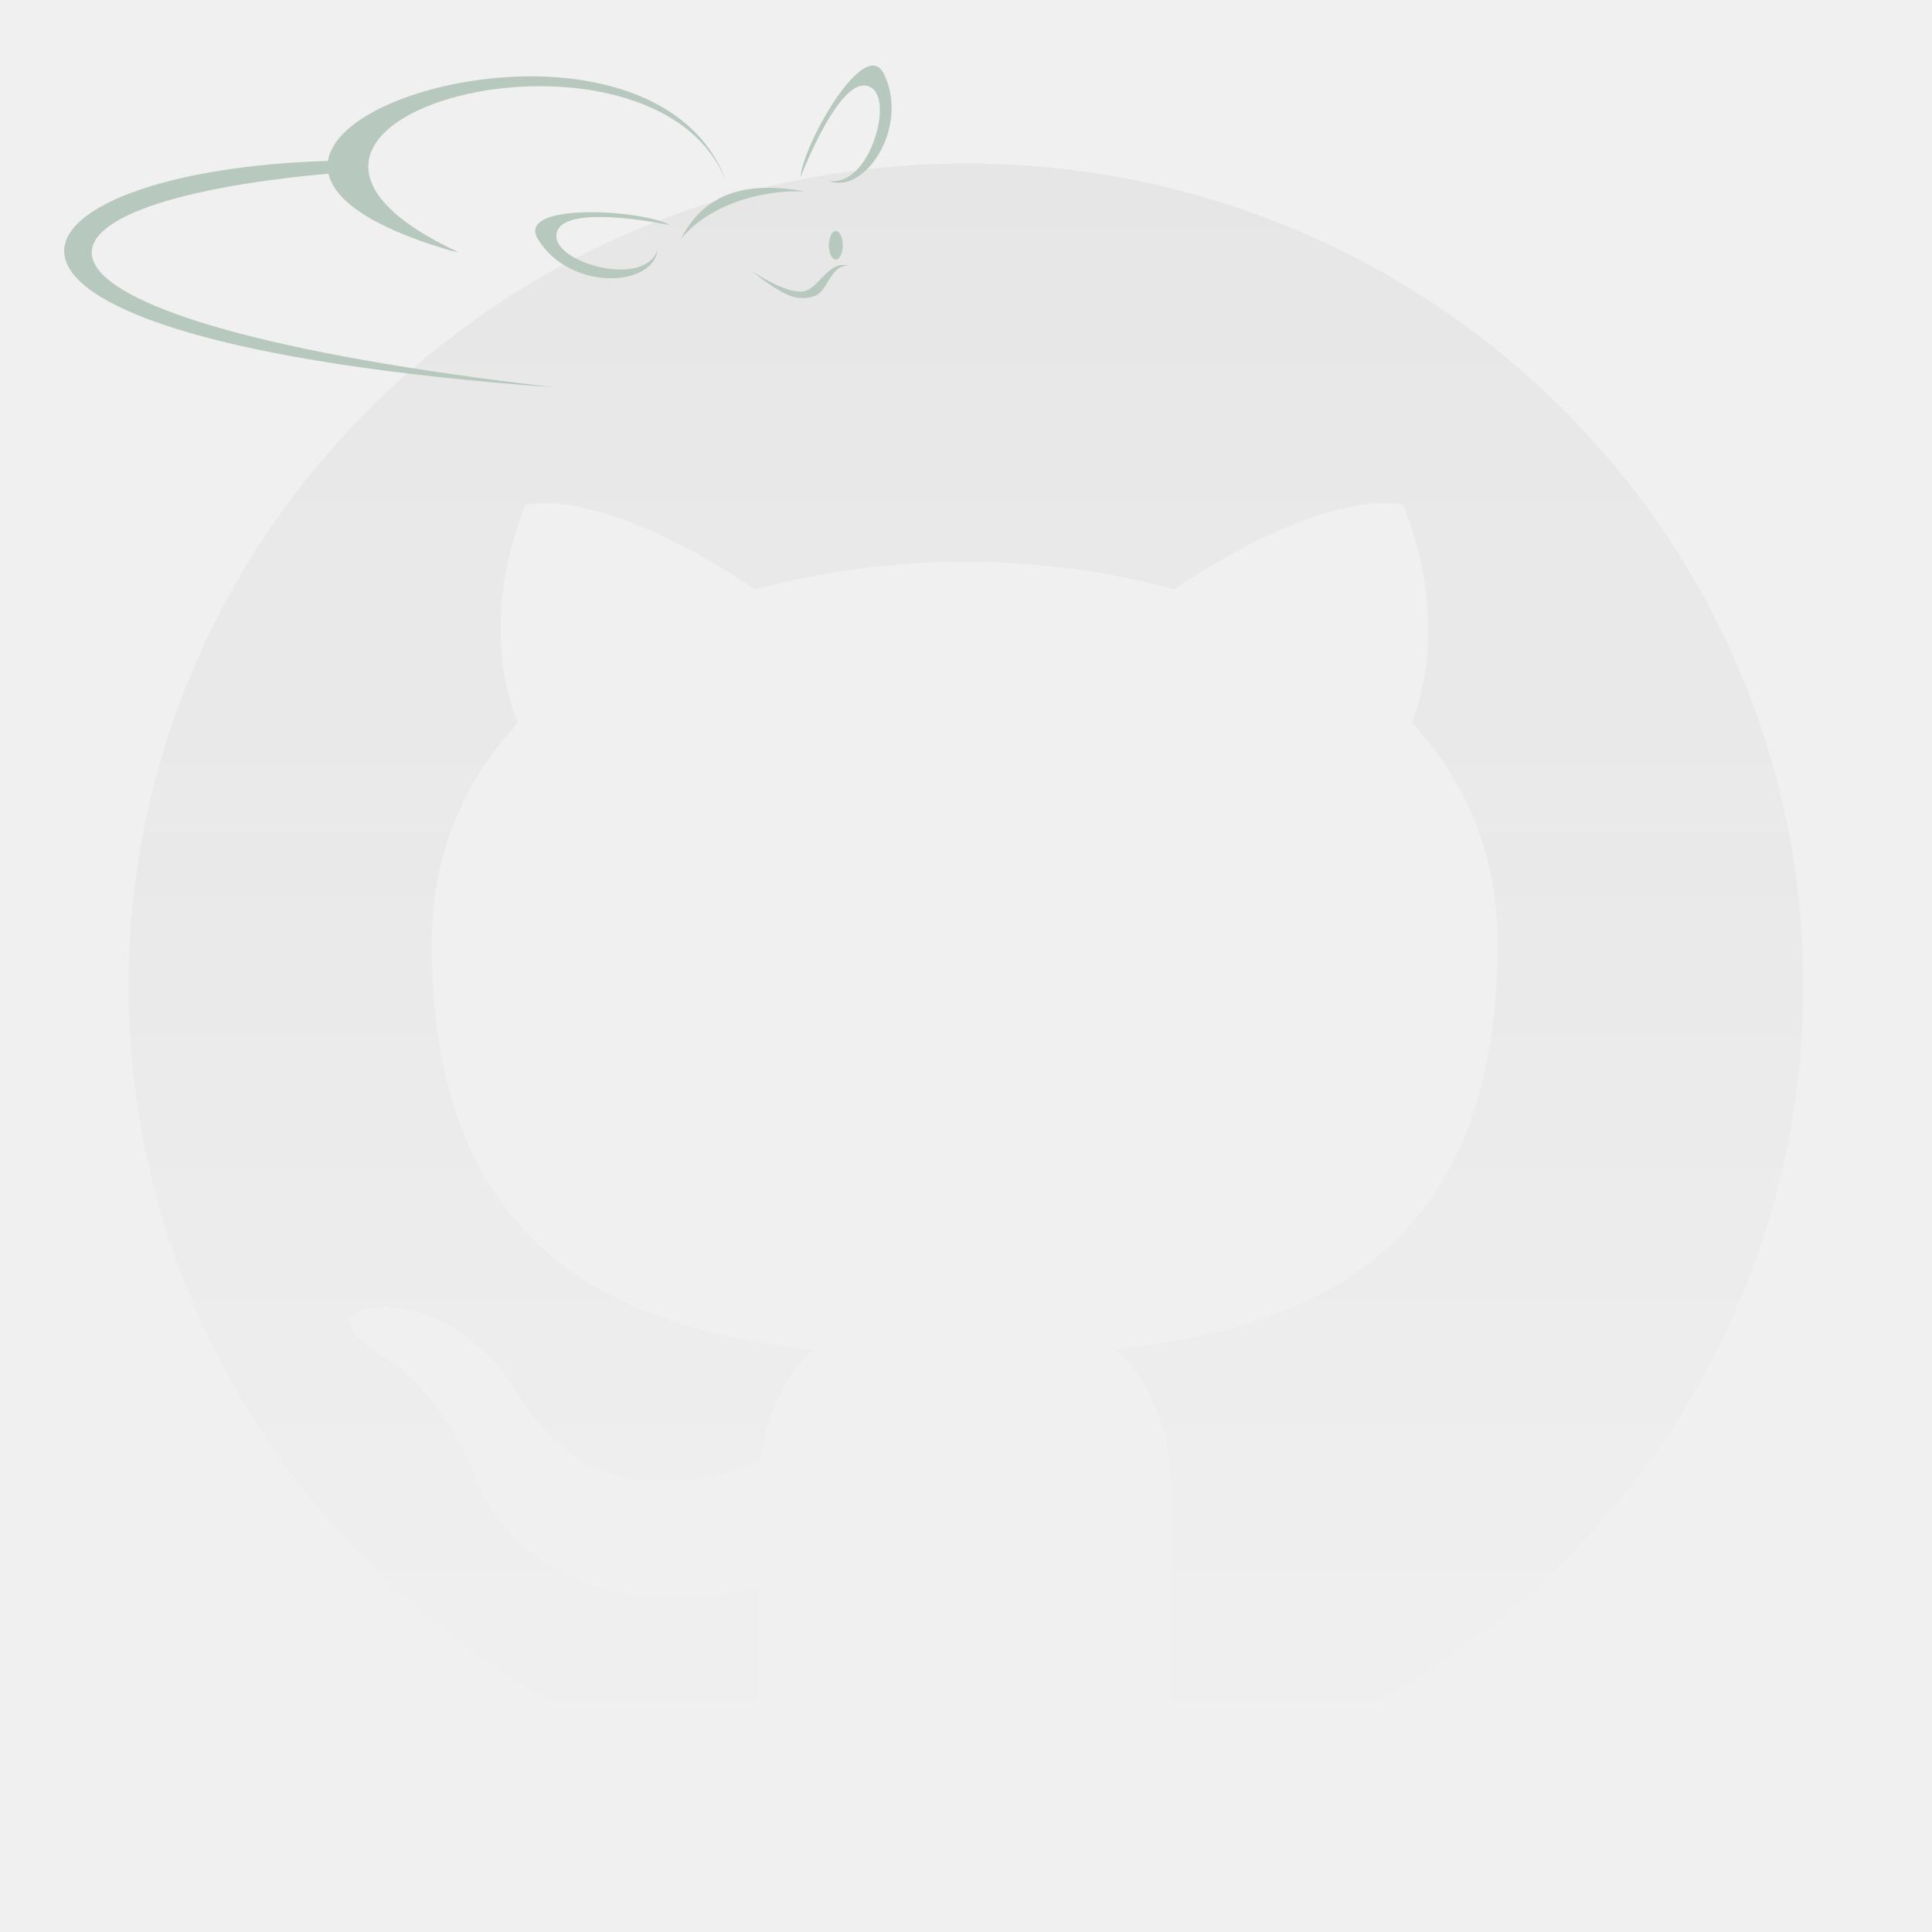
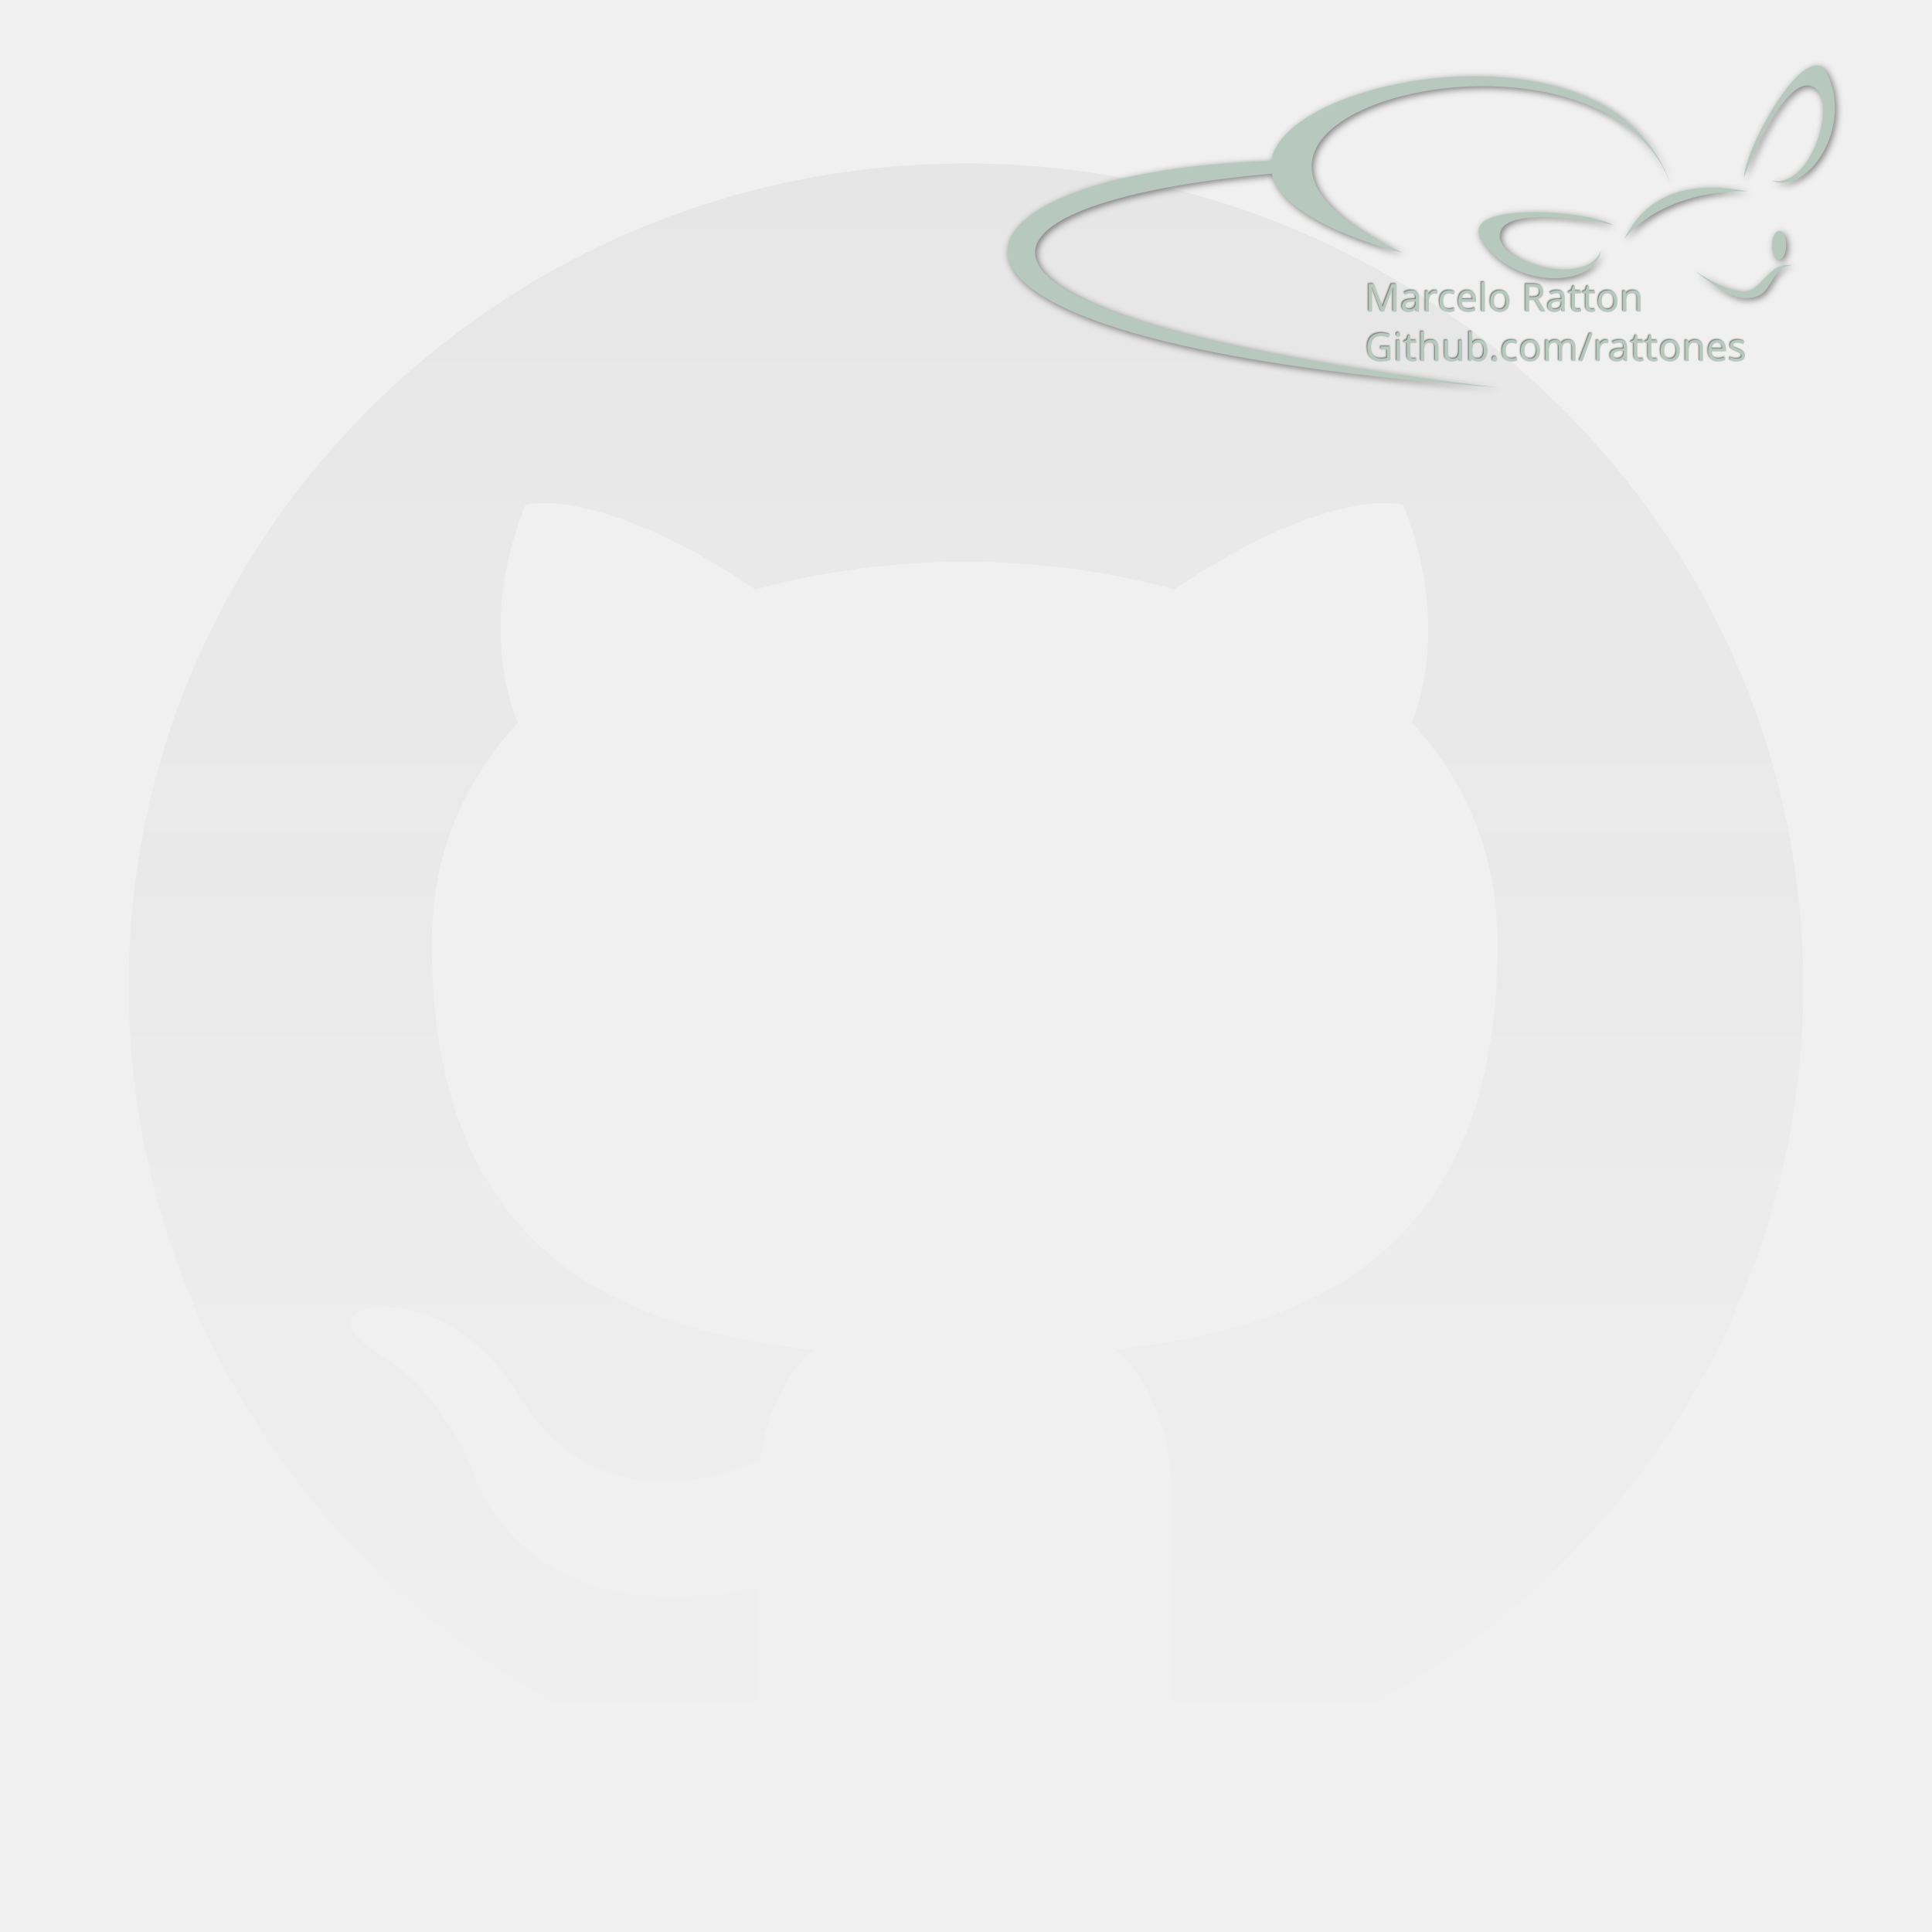
- <svg xmlns="http://www.w3.org/2000/svg" width="210mm" height="210mm" viewBox="0 0 210 210" version="1.1" id="svg8">
+ <svg xmlns="http://www.w3.org/2000/svg" id="svg8" version="1.1" viewBox="0 0 210 210" height="210mm" width="210mm">
  <defs id="defs2">
-     <linearGradient gradientUnits="userSpaceOnUse" y2="633.676" x2="344" y1="-25.667" x1="344" id="paint0_linear">
-       <stop id="stop16" stop-color="#121214" />
-       <stop id="stop18" stop-opacity="0" stop-color="#121214" offset="1" />
+     <linearGradient id="paint0_linear" x1="344" y1="-25.667" x2="344" y2="633.676" gradientUnits="userSpaceOnUse">
+       <stop stop-color="#121214" id="stop16" />
+       <stop offset="1" stop-color="#121214" stop-opacity="0" id="stop18" />
    </linearGradient>
    <clipPath id="clip0">
-       <rect id="rect21" height="688" width="688" y="-40" x="0" style="fill:#ffffff" />
+       <rect style="fill:#ffffff" x="0" y="-40" width="688" height="688" id="rect21" />
    </clipPath>
+     <filter id="filter233" style="color-interpolation-filters:sRGB;">
+       <feFlood id="feFlood223" result="flood" flood-color="rgb(0,0,0)" flood-opacity="0.498" />
+       <feComposite id="feComposite225" result="composite1" operator="in" in2="SourceGraphic" in="flood" />
+       <feGaussianBlur id="feGaussianBlur227" result="blur" stdDeviation="0.1" in="composite1" />
+       <feOffset id="feOffset229" result="offset" dy="0.2" dx="0.2" />
+       <feComposite id="feComposite231" result="composite2" operator="over" in2="offset" in="SourceGraphic" />
+     </filter>
+     <filter id="filter329" style="color-interpolation-filters:sRGB;">
+       <feFlood id="feFlood319" result="flood" flood-color="rgb(0,0,0)" flood-opacity="0.498" />
+       <feComposite id="feComposite321" result="composite1" operator="in" in2="SourceGraphic" in="flood" />
+       <feGaussianBlur id="feGaussianBlur323" result="blur" stdDeviation="0.4" in="composite1" />
+       <feOffset id="feOffset325" result="offset" dy="0.2" dx="0.2" />
+       <feComposite id="feComposite327" result="composite2" operator="over" in2="offset" in="SourceGraphic" />
+     </filter>
+     <filter id="filter449" style="color-interpolation-filters:sRGB;">
+       <feFlood id="feFlood439" result="flood" flood-color="rgb(0,0,0)" flood-opacity="0.498" />
+       <feComposite id="feComposite441" result="composite1" operator="in" in2="SourceGraphic" in="flood" />
+       <feGaussianBlur id="feGaussianBlur443" result="blur" stdDeviation="0.1" in="composite1" />
+       <feOffset id="feOffset445" result="offset" dy="-0.1" dx="-0.1" />
+       <feComposite id="feComposite447" result="composite2" operator="over" in2="offset" in="SourceGraphic" />
+     </filter>
  </defs>
-   <g id="layer1" transform="translate(0,-87)">
-     <g style="fill:none" id="g40" transform="matrix(0.2645833,0,0,0.2645833,13.98333,111.5654)">
-       <g id="g14" style="opacity:0.05">
-         <g id="g12" clip-path="url(#clip0)">
-           <path id="path10" d="M 344,-25.667 C 153.94,-25.667 0,125.693 0,312.371 0,461.753 98.556,588.43 235.21,633.093 c 17.2,3.182 23.507,-7.281 23.507,-16.254 0,-8.027 -0.287,-29.297 -0.43,-57.476 -95.69,20.382 -115.871,-45.351 -115.871,-45.351 -15.652,-39.015 -38.27,-49.45 -38.27,-49.45 -31.161,-20.955 2.408,-20.525 2.408,-20.525 34.543,2.35 52.689,34.83 52.689,34.83 30.674,51.686 80.525,36.75 100.19,28.122 3.096,-21.873 11.954,-36.751 21.787,-45.208 -76.397,-8.456 -156.692,-37.524 -156.692,-167.04 0,-36.894 13.33,-67.052 35.403,-90.702 -3.87,-8.542 -15.48,-42.914 3.01,-89.468 0,0 28.81,-9.059 94.6,34.658 27.52,-7.511 56.76,-11.238 86,-11.41 29.24,0.172 58.48,3.899 86,11.41 65.36,-43.717 94.17,-34.658 94.17,-34.658 18.49,46.554 6.88,80.926 3.44,89.468 21.93,23.65 35.26,53.808 35.26,90.702 0,129.86 -80.41,158.44 -156.95,166.754 12.04,10.148 23.22,30.874 23.22,62.55 0,45.236 -0.43,81.586 -0.43,92.565 0,8.858 6.02,19.436 23.65,16.053 C 589.53,588.287 688,461.523 688,312.371 688,125.693 533.974,-25.667 344,-25.667 Z" style="fill:url(#paint0_linear)" />
+   <g transform="translate(0,-87)" id="layer1">
+     <g transform="matrix(0.2645833,0,0,0.2645833,13.98333,111.5654)" id="g40" style="fill:none">
+       <g style="opacity:0.05" id="g14">
+         <g clip-path="url(#clip0)" id="g12">
+           <path style="fill:url(#paint0_linear)" d="M 344,-25.667 C 153.94,-25.667 0,125.693 0,312.371 0,461.753 98.556,588.43 235.21,633.093 c 17.2,3.182 23.507,-7.281 23.507,-16.254 0,-8.027 -0.287,-29.297 -0.43,-57.476 -95.69,20.382 -115.871,-45.351 -115.871,-45.351 -15.652,-39.015 -38.27,-49.45 -38.27,-49.45 -31.161,-20.955 2.408,-20.525 2.408,-20.525 34.543,2.35 52.689,34.83 52.689,34.83 30.674,51.686 80.525,36.75 100.19,28.122 3.096,-21.873 11.954,-36.751 21.787,-45.208 -76.397,-8.456 -156.692,-37.524 -156.692,-167.04 0,-36.894 13.33,-67.052 35.403,-90.702 -3.87,-8.542 -15.48,-42.914 3.01,-89.468 0,0 28.81,-9.059 94.6,34.658 27.52,-7.511 56.76,-11.238 86,-11.41 29.24,0.172 58.48,3.899 86,11.41 65.36,-43.717 94.17,-34.658 94.17,-34.658 18.49,46.554 6.88,80.926 3.44,89.468 21.93,23.65 35.26,53.808 35.26,90.702 0,129.86 -80.41,158.44 -156.95,166.754 12.04,10.148 23.22,30.874 23.22,62.55 0,45.236 -0.43,81.586 -0.43,92.565 0,8.858 6.02,19.436 23.65,16.053 C 589.53,588.287 688,461.523 688,312.371 688,125.693 533.974,-25.667 344,-25.667 Z" id="path10" />
        </g>
      </g>
    </g>
-     <g id="g133" transform="translate(-102.6315,-0.5345391)">
-       <path d="m 192.655,107.154 c 4.236,0.948 7.045,-8.177 4.847,-9.965 -3.209,-2.606 -7.849,9.604 -7.849,9.604 0.161,-3.327 6.973,-15.543 9.063,-11.215 2.842,5.882 -2.218,13.275 -6.06,11.576 z" style="fill:#b7c8be;fill-opacity:1;fill-rule:evenodd;stroke:none;stroke-width:0.84" id="path3725" />
-       <path d="m 174.124,114.717 c -1.499,4.071 -10.69,1.493 -11.002,-1.322 -0.453,-4.112 12.324,-1.395 12.324,-1.395 -2.885,-1.667 -16.842,-2.559 -14.335,1.542 3.402,5.575 12.36,5.325 13.013,1.175 z" style="fill:#b7c8be;fill-opacity:1;fill-rule:evenodd;stroke:none;stroke-width:0.84" id="path3727" />
-       <path d="m 176.657,113.49 c 2.858,-3.498 8.288,-5.332 13.446,-5.162 -5.45,-0.952 -10.611,-0.417 -13.446,5.162 z" style="fill:#b7c8be;fill-opacity:1;fill-rule:evenodd;stroke:none;stroke-width:0.84" id="path3741" />
-       <path d="m 194.234,114.192 c 0,0.863 -0.338,1.562 -0.754,1.562 -0.417,0 -0.752,-0.699 -0.752,-1.562 0,-0.86 0.335,-1.559 0.752,-1.559 0.417,0 0.754,0.699 0.754,1.559 z" style="fill:#b7c8be;fill-opacity:1;fill-rule:nonzero;stroke:none;stroke-width:0.84" id="path3743" />
-       <path d="m 184.364,117.004 c 0,0 3.583,2.465 5.562,2.208 1.703,-0.219 2.717,-3.451 4.945,-2.782 -1.982,-0.148 -2.162,2.592 -3.586,3.229 -0.709,0.315 -1.562,0.351 -2.313,0.167 -1.752,-0.423 -4.607,-2.822 -4.607,-2.822 z" style="fill:#b7c8be;fill-opacity:1;fill-rule:evenodd;stroke:none;stroke-width:0.84" id="path3745" />
-       <path d="m 138.677,105.018 c -36.448,0.945 -48.818,19.336 24.231,24.625 -63.179,-7.314 -61.61,-19.976 -24.202,-23.267" style="fill:#b7c8be;fill-opacity:1;fill-rule:evenodd;stroke:none;stroke-width:0.84" id="path3747" />
-       <path d="m 151.972,115.252 0.508,-0.295" style="fill:#b7c8be;fill-opacity:1;fill-rule:evenodd;stroke:none;stroke-width:0.84" id="path3749" />
-       <path d="m 152.481,114.957 c -31.345,-14.615 21.731,-28.258 29.236,-7.291 -2.874,-8.55 -12.078,-11.796 -21.206,-11.832 -17.39,-0.069 -35.332,11.202 -8.816,18.965" style="fill:#b7c8be;fill-opacity:1;fill-rule:evenodd;stroke:none;stroke-width:0.84" id="path3751" />
+     <g style="filter:url(#filter329)" transform="translate(-0.09415983,-0.5345391)" id="g133">
+       <path id="path3725" style="fill:#b7c8be;fill-opacity:1;fill-rule:evenodd;stroke:none;stroke-width:0.84" d="m 192.655,107.154 c 4.236,0.948 7.045,-8.177 4.847,-9.965 -3.209,-2.606 -7.849,9.604 -7.849,9.604 0.161,-3.327 6.973,-15.543 9.063,-11.215 2.842,5.882 -2.218,13.275 -6.06,11.576 z" />
+       <path id="path3727" style="fill:#b7c8be;fill-opacity:1;fill-rule:evenodd;stroke:none;stroke-width:0.84" d="m 174.124,114.717 c -1.499,4.071 -10.69,1.493 -11.002,-1.322 -0.453,-4.112 12.324,-1.395 12.324,-1.395 -2.885,-1.667 -16.842,-2.559 -14.335,1.542 3.402,5.575 12.36,5.325 13.013,1.175 z" />
+       <path id="path3741" style="fill:#b7c8be;fill-opacity:1;fill-rule:evenodd;stroke:none;stroke-width:0.84" d="m 176.657,113.49 c 2.858,-3.498 8.288,-5.332 13.446,-5.162 -5.45,-0.952 -10.611,-0.417 -13.446,5.162 z" />
+       <path id="path3743" style="fill:#b7c8be;fill-opacity:1;fill-rule:nonzero;stroke:none;stroke-width:0.84" d="m 194.234,114.192 c 0,0.863 -0.338,1.562 -0.754,1.562 -0.417,0 -0.752,-0.699 -0.752,-1.562 0,-0.86 0.335,-1.559 0.752,-1.559 0.417,0 0.754,0.699 0.754,1.559 z" />
+       <path id="path3745" style="fill:#b7c8be;fill-opacity:1;fill-rule:evenodd;stroke:none;stroke-width:0.84" d="m 184.364,117.004 c 0,0 3.583,2.465 5.562,2.208 1.703,-0.219 2.717,-3.451 4.945,-2.782 -1.982,-0.148 -2.162,2.592 -3.586,3.229 -0.709,0.315 -1.562,0.351 -2.313,0.167 -1.752,-0.423 -4.607,-2.822 -4.607,-2.822 z" />
+       <path id="path3747" style="fill:#b7c8be;fill-opacity:1;fill-rule:evenodd;stroke:none;stroke-width:0.84" d="m 138.677,105.018 c -36.448,0.945 -48.818,19.336 24.231,24.625 -63.179,-7.314 -61.61,-19.976 -24.202,-23.267" />
+       <path id="path3749" style="fill:#b7c8be;fill-opacity:1;fill-rule:evenodd;stroke:none;stroke-width:0.84" d="m 151.972,115.252 0.508,-0.295" />
+       <path id="path3751" style="fill:#b7c8be;fill-opacity:1;fill-rule:evenodd;stroke:none;stroke-width:0.84" d="m 152.481,114.957 c -31.345,-14.615 21.731,-28.258 29.236,-7.291 -2.874,-8.55 -12.078,-11.796 -21.206,-11.832 -17.39,-0.069 -35.332,11.202 -8.816,18.965" />
    </g>
+     <text id="text27" y="120.876" x="148.367" style="font-style:normal;font-weight:normal;font-size:4.233px;line-height:1.25;font-family:sans-serif;fill:#b7c8be;fill-opacity:1;stroke:none;stroke-width:0.265;filter:url(#filter449)" xml:space="preserve">
+       <tspan style="font-style:normal;font-variant:normal;font-weight:normal;font-stretch:normal;font-size:4.233px;font-family:'Fira Code';-inkscape-font-specification:'Fira Code';stroke-width:0.265;fill:#b7c8be;fill-opacity:1;" y="120.876" x="148.367" id="tspan25">Marcelo Ratton</tspan>
+       <tspan id="tspan29" style="font-style:normal;font-variant:normal;font-weight:normal;font-stretch:normal;font-size:4.233px;font-family:'Fira Code';-inkscape-font-specification:'Fira Code';stroke-width:0.265;fill:#b7c8be;fill-opacity:1;" y="126.25" x="148.367">Github.com/rattones</tspan>
+     </text>
  </g>
</svg>
